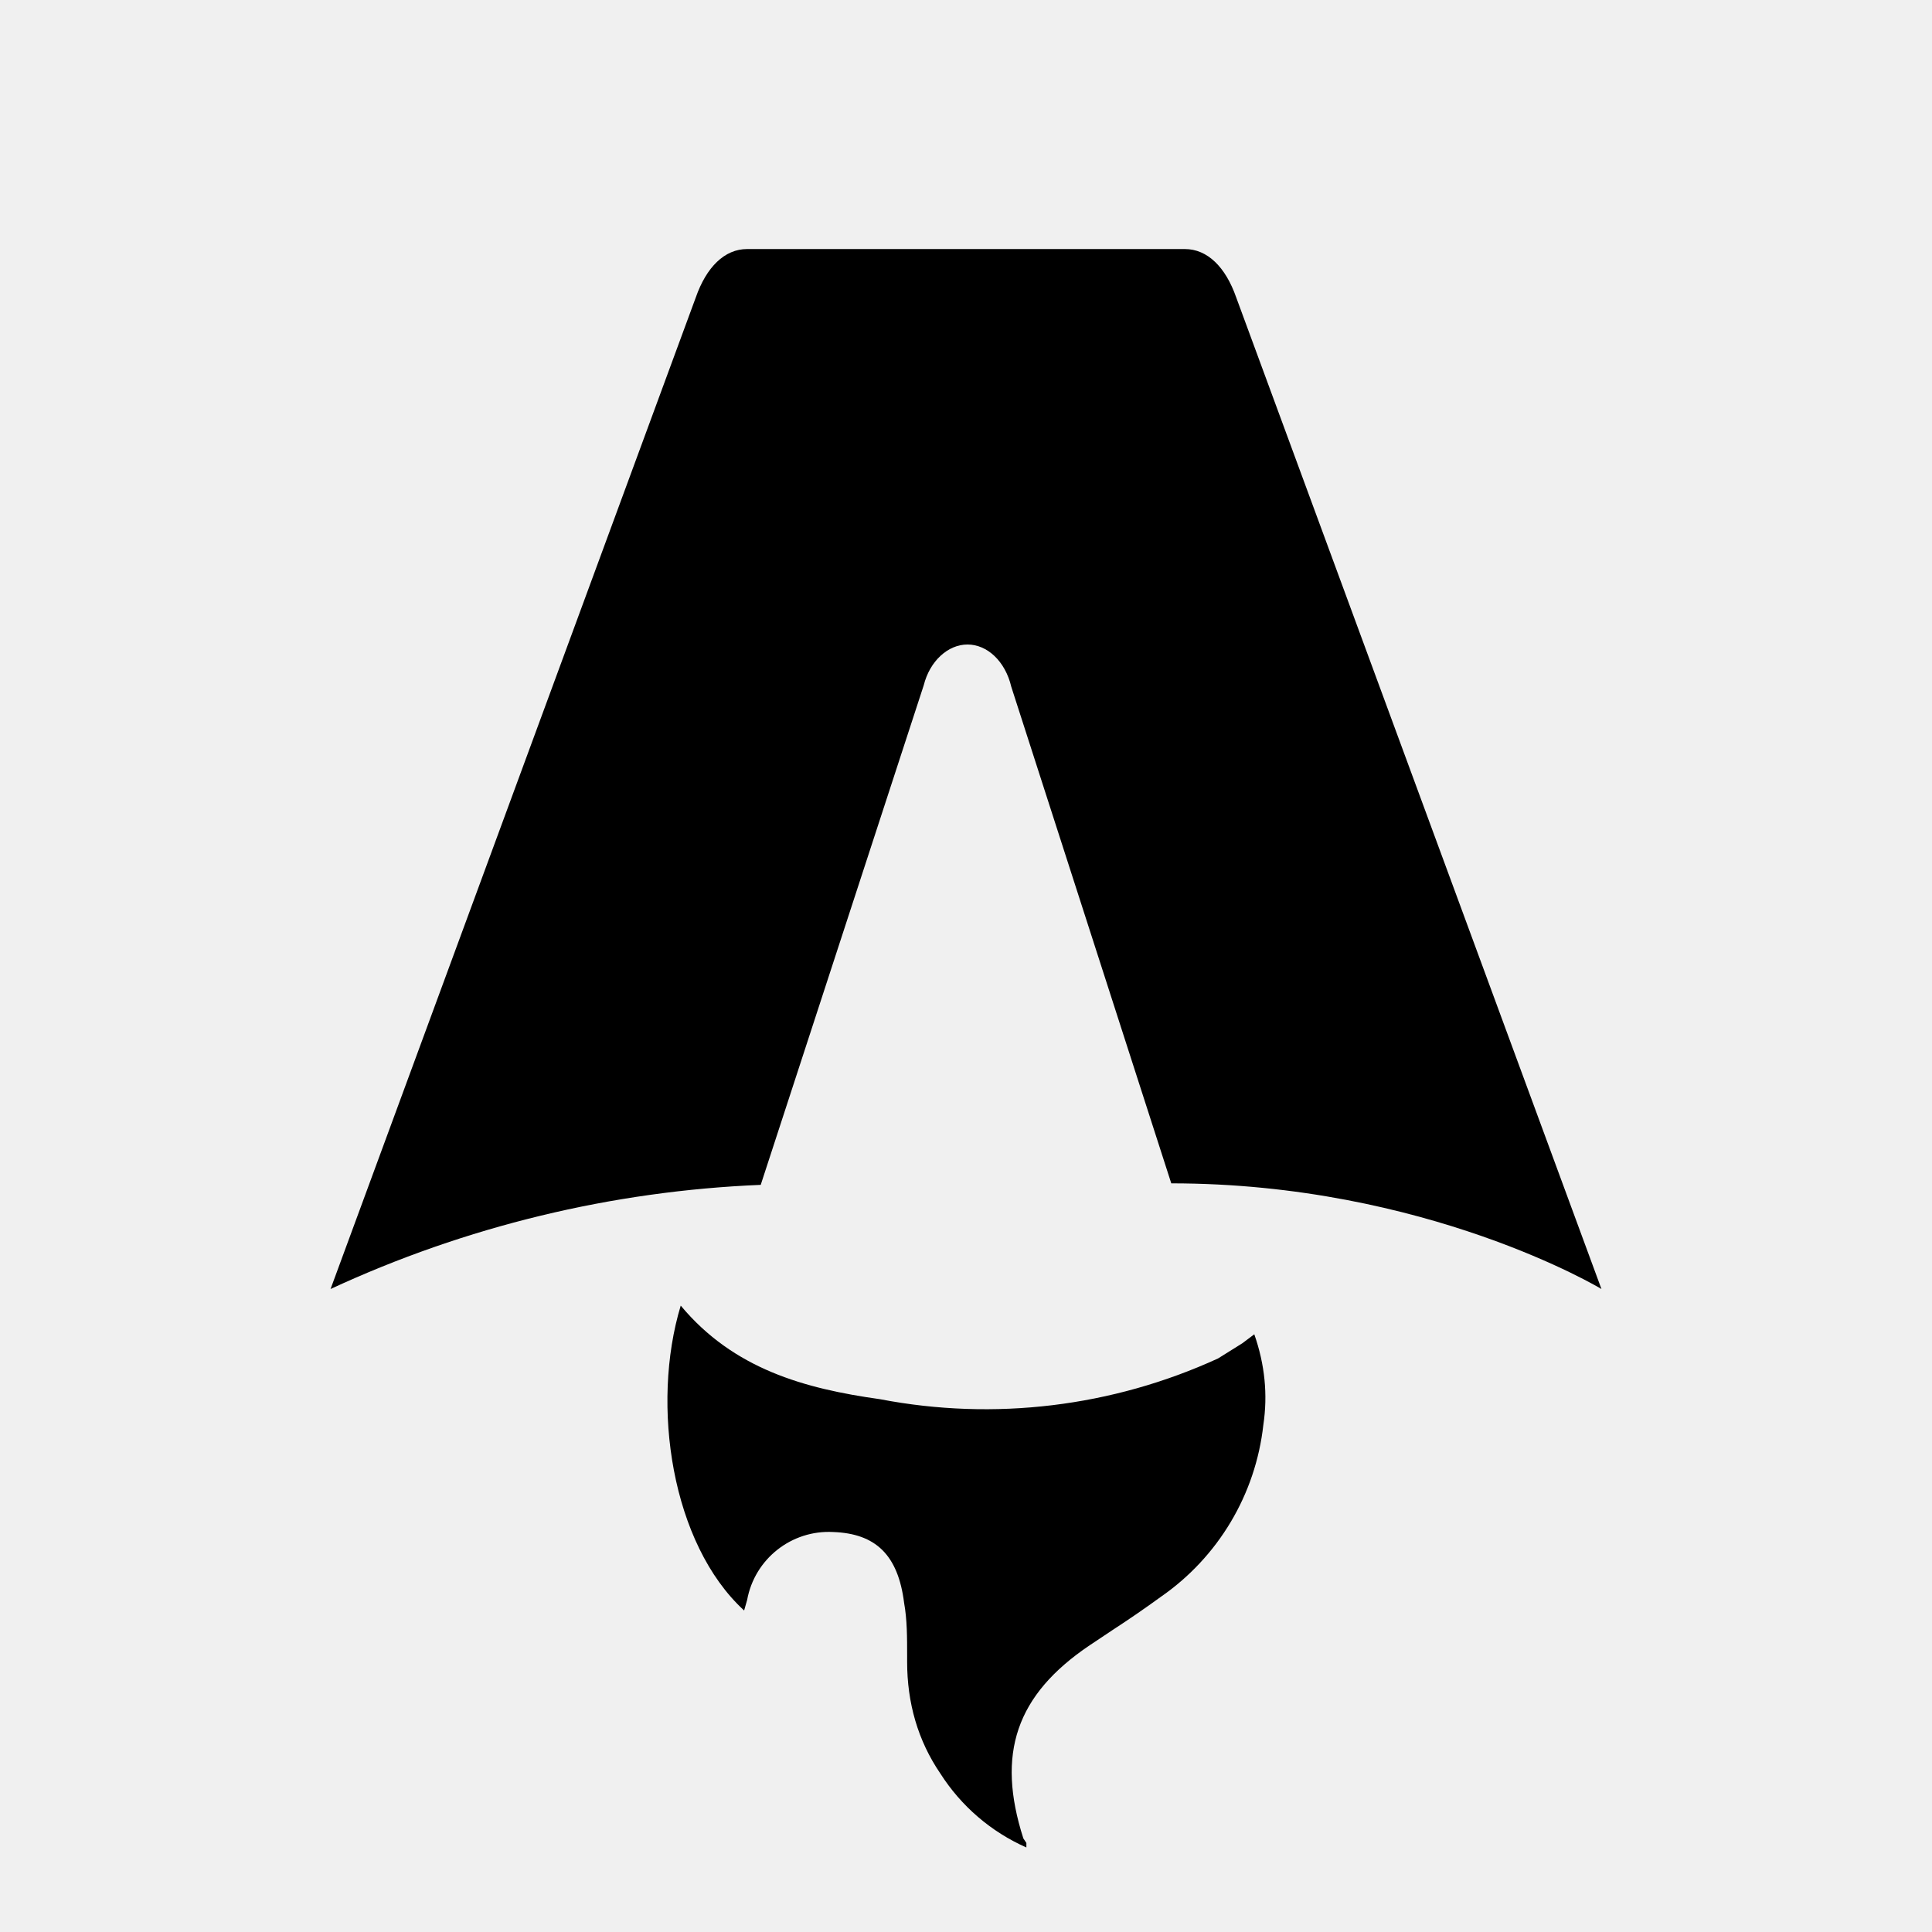
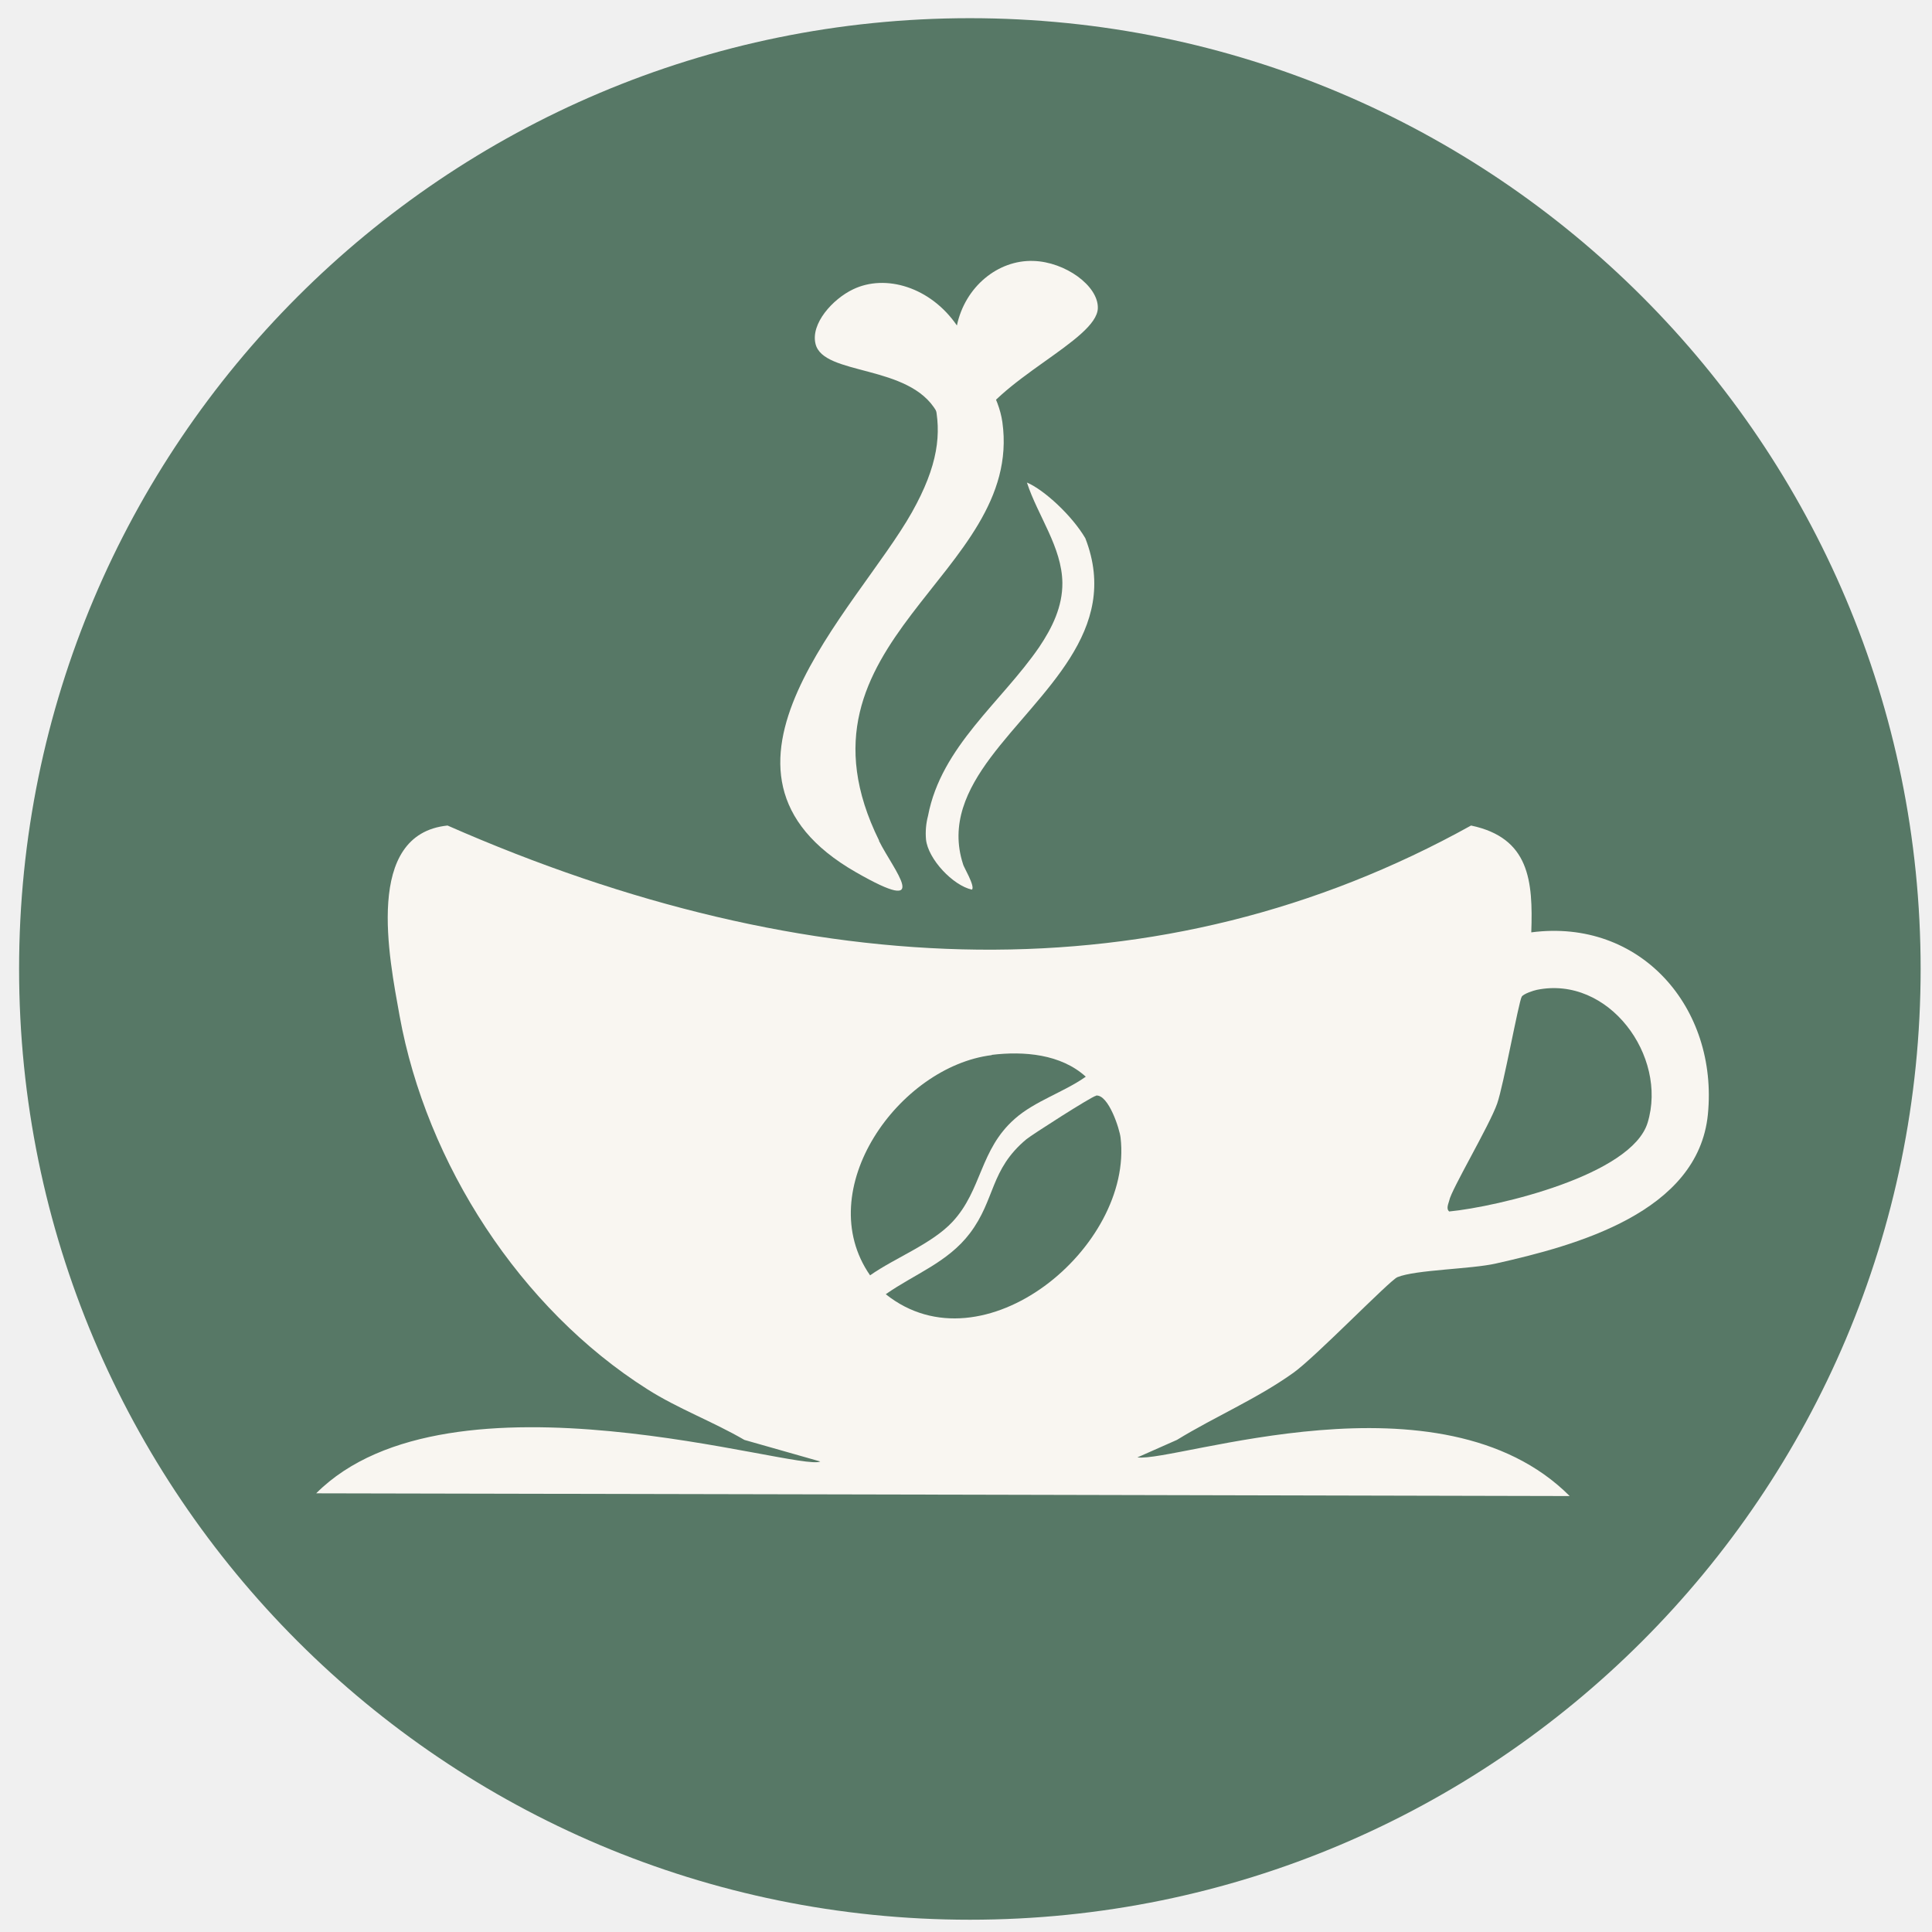
- <svg xmlns="http://www.w3.org/2000/svg" fill="none" viewBox="0 0 128 128">
-   <path d="M50.4 78.5a75.1 75.1 0 0 0-28.5 6.9l24.2-65.7c.7-2 1.9-3.2 3.4-3.2h29c1.5 0 2.7 1.2 3.4 3.2l24.2 65.7s-11.6-7-28.5-7L67 45.5c-.4-1.7-1.6-2.8-2.9-2.8-1.3 0-2.5 1.1-2.9 2.7L50.4 78.5Zm-1.1 28.2Zm-4.2-20.2c-2 6.6-.6 15.8 4.2 20.2a17.5 17.5 0 0 1 .2-.7 5.5 5.5 0 0 1 5.7-4.5c2.8.1 4.3 1.5 4.7 4.7.2 1.1.2 2.3.2 3.5v.4c0 2.7.7 5.2 2.2 7.4a13 13 0 0 0 5.7 4.9v-.3l-.2-.3c-1.8-5.6-.5-9.5 4.4-12.8l1.5-1a73 73 0 0 0 3.2-2.2 16 16 0 0 0 6.8-11.4c.3-2 .1-4-.6-6l-.8.6-1.6 1a37 37 0 0 1-22.4 2.7c-5-.7-9.7-2-13.2-6.2Z" />
-   <style>
-         path { fill: #000; }
-         @media (prefers-color-scheme: dark) {
-             path { fill: #FFF; }
-         }
+ <svg xmlns="http://www.w3.org/2000/svg" id="Layer_1" version="1.1" viewBox="0 0 850 850">
+   <defs>
+     <style>
+       .st0 {
+         fill: #f9f6f1;
+       }
+ 
+       .st1 {
+         fill: #577866;
+       }
    </style>
+   </defs>
+   <circle class="st1" cx="426.7" cy="426.3" r="418.3" />
+   <path class="st0" d="M386.7,369.9c6.3,12.8,24.3,33.6-10.2,13.8-76.9-44.1.6-115.5,24.7-158.3,23.2-41.3,6.2-56.5-9-95.7,19.2,9.7,45.6,33.6,48.8,56,9.5,67.6-97.7,96.1-54.2,184.2Z" />
+   <path class="st0" d="M196.9,363.2c158.8,69.8,313.8,75.8,450.3,0,25.7,5.4,27.3,24.3,26.5,47,48.1-6.3,82.3,33.2,77.7,80.1-4.3,43.2-58.1,57.7-93.3,65.6-11,2.5-35.2,2.7-43.3,6-3.4,1.4-36.3,35.4-45.8,42.1-16.1,11.5-34.4,19.2-51.2,29.5l-17.4,7.7c17,2.2,133.5-39.8,190.2,17l-264.3-.6-287.2-.6c58.9-58.9,212.2-9.3,221.8-14l-33.4-9.5c-13.9-8.1-29.2-13.7-42.7-22.3-55.9-35.4-97.2-99.2-109-164.3-4.6-25.6-15.7-79.9,21.1-83.7h0Z" />
+   <path class="st1" d="M676.1,435.5c31.6-6.5,57.7,29.1,48.8,58.4-7,23.1-65.9,37-87.3,39.1-1.5-1.2-.3-3.5,0-4.8.8-4.6,17.8-33.2,21.1-42.7,2.8-8,9.5-44.9,10.8-47,.8-1.3,5.2-2.7,6.6-3Z" />
+   <path class="st0" d="M477.5,236.8c15.9,40.9-20,67.5-41.7,96.5-10.5,14.1-17.8,29.3-12.1,46.9,0,.8,5.5,9.8,3.9,11.2-8.3-1.8-19.3-13.4-20.2-22.1-.3-3.5,0-7,.9-10.4,5.8-30.5,32.3-50,48.9-74.2,5.8-8.6,10.3-17.9,10.2-28.3-.2-15.7-10.8-29.4-15.6-44.1,7.6,3.2,19.9,14.6,25.7,24.5h0Z" />
+   <path class="st1" d="M482.2,482c5.5-.6,10.4,14.8,10.8,18.5,5.7,48.1-60.5,103.1-103.3,68.9,12.7-8.9,27.3-14,37-26.8,11.3-14.9,8.8-28,24.9-41.4,2.3-1.9,28.8-18.9,30.6-19.1h0Z" />
+   <path class="st1" d="M436.3,464.1c14.1-1.7,30.4-.4,41.4,9.6-9.6,6.8-22.4,10.7-31.2,18.5-15.5,13.6-14.4,31.3-27.4,45.3-9.1,9.8-25.4,15.9-36.3,23.6-26.1-37.6,12.7-91.9,53.6-96.9h0Z" />
+   <path class="st0" d="M427.8,189.6c10-22.5,54.8-39.8,55.2-54,.3-9.8-14.3-20.4-28.4-20.8-15.5-.5-30,11.3-33.6,28.4-11.6-16.9-31.4-22.8-45.7-15.9-9,4.3-18.7,15.1-16.5,24,3.4,14.1,41.3,8.8,53.2,29.7" />
</svg>
